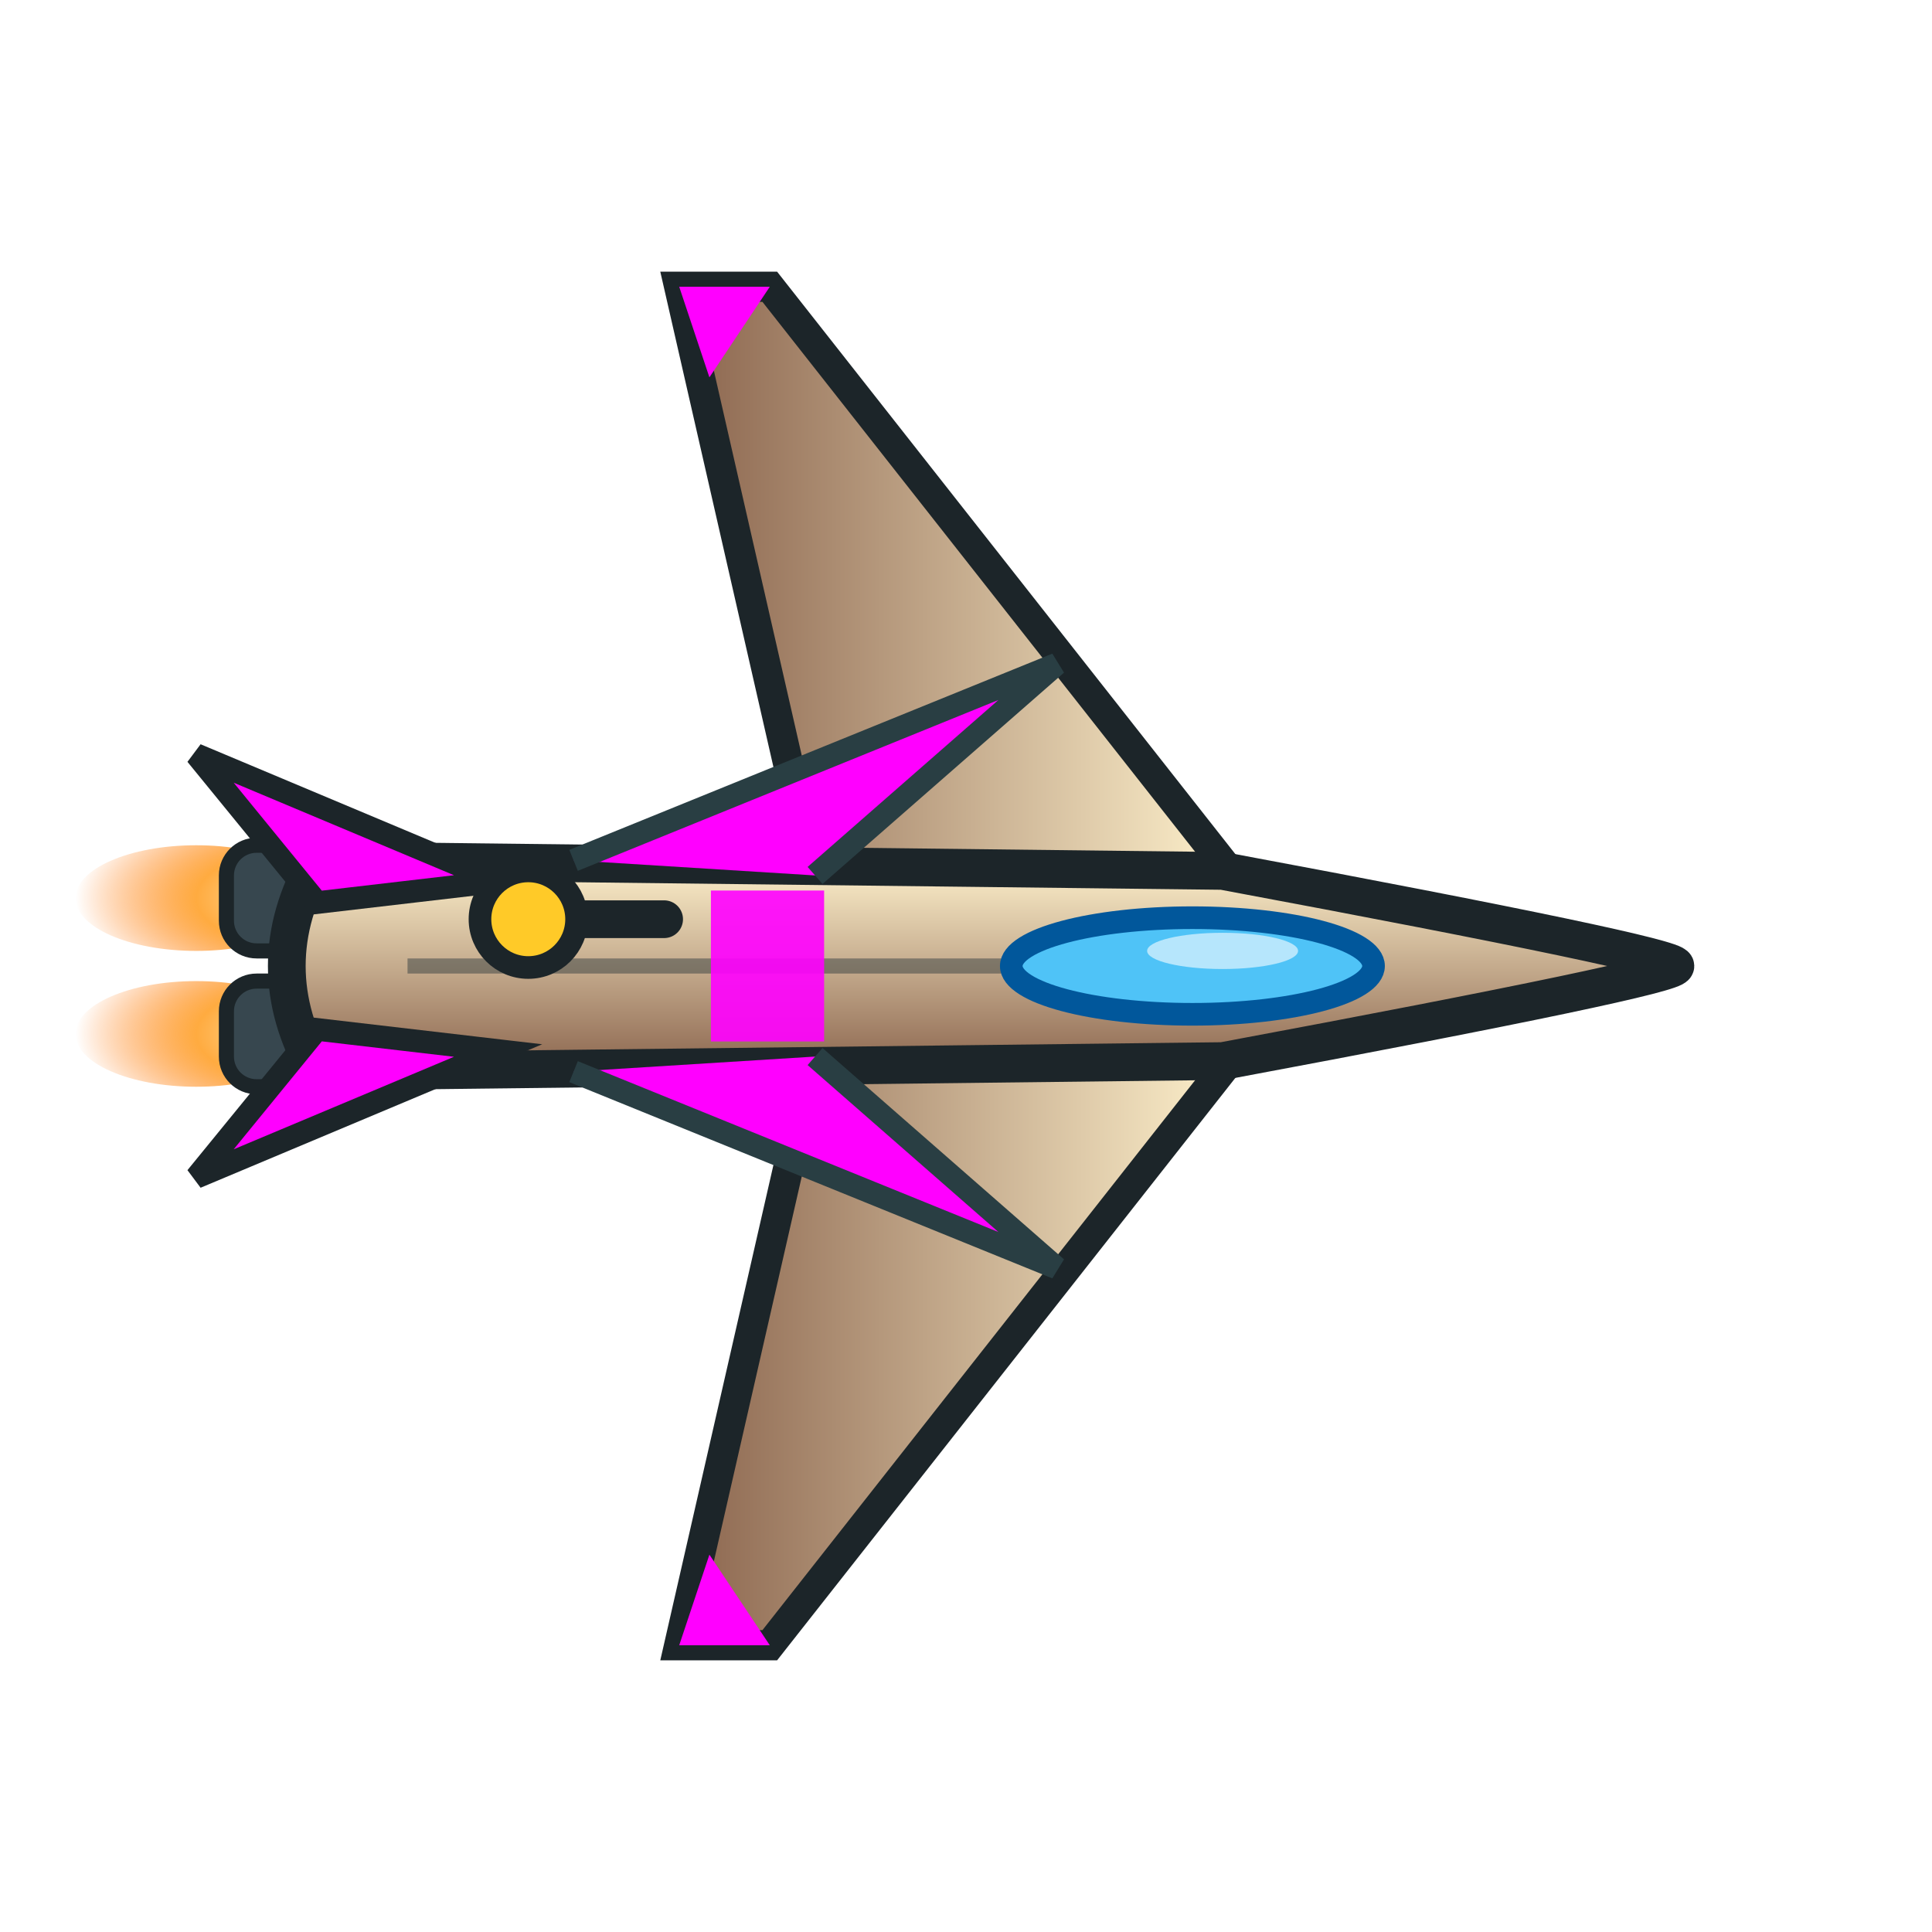
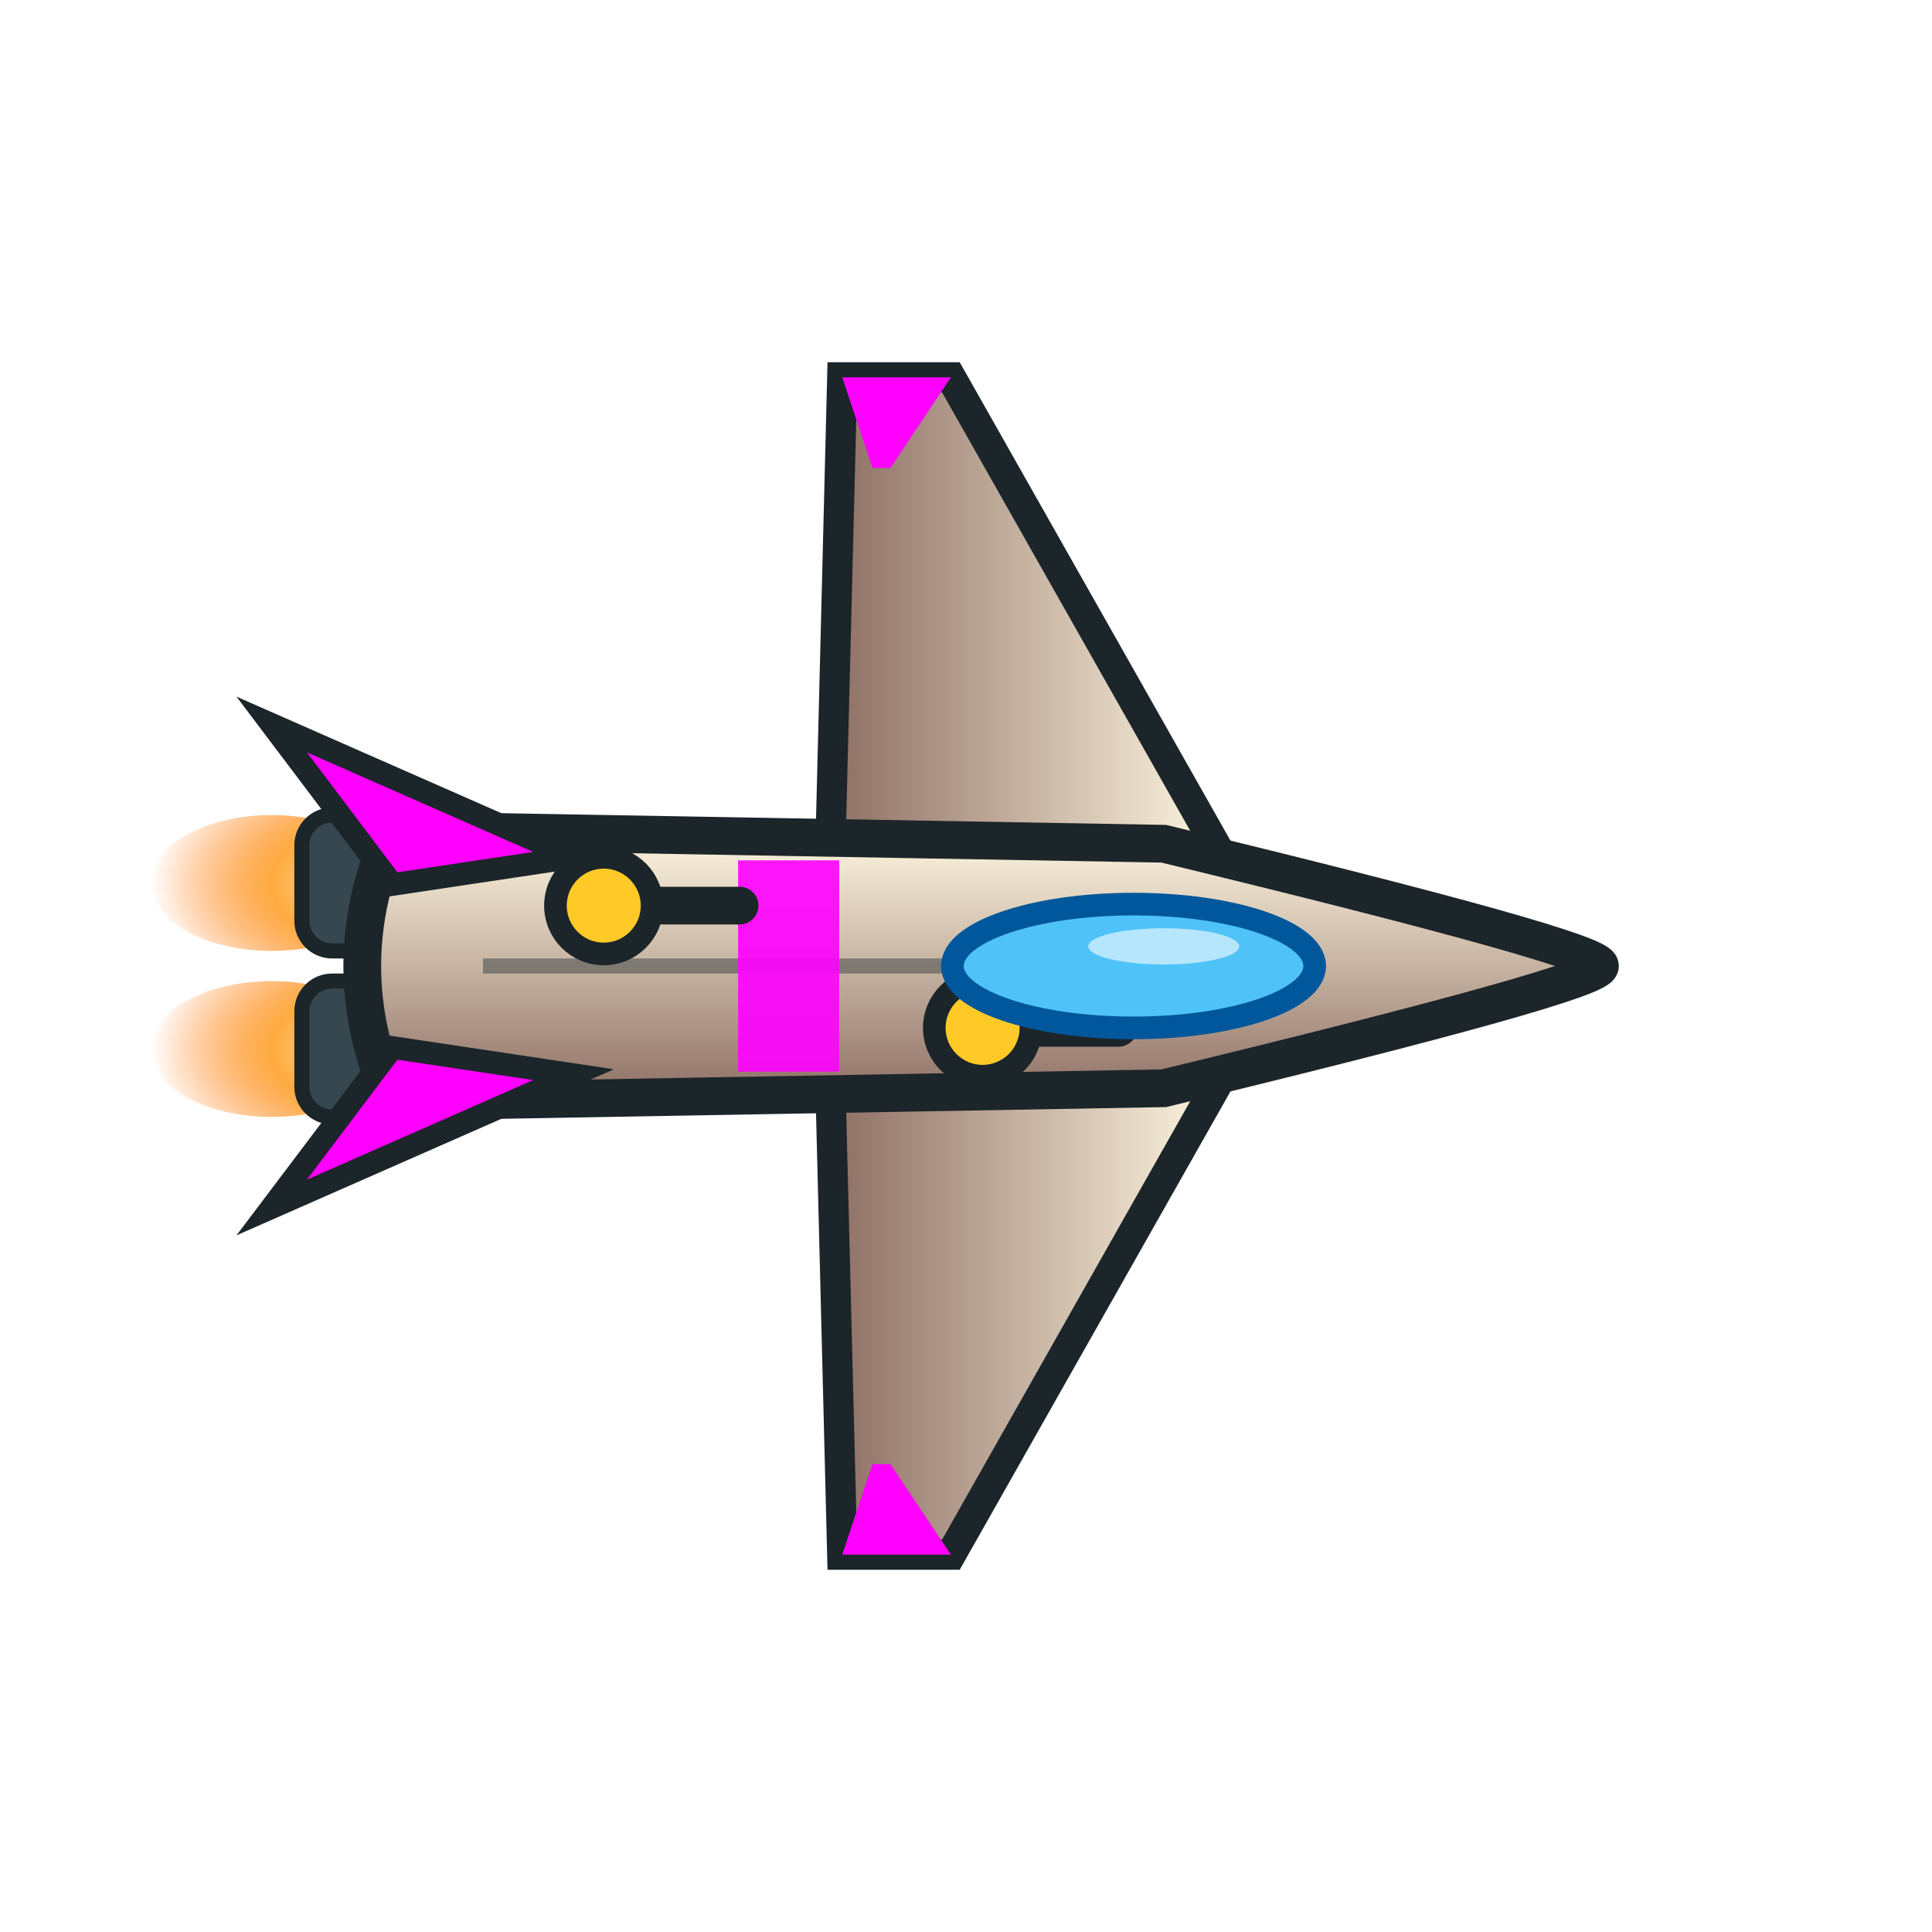
<svg xmlns="http://www.w3.org/2000/svg" viewBox="0 0 128 128">
  <defs>
    <linearGradient id="hull" x1="0" y1="0" x2="0" y2="1">
-       <stop offset="0" stop-color="#fff2cd" />
-       <stop offset="1" stop-color="#8b654e" />
+       <stop offset="0" stop-color="#fff8e1" />
+       <stop offset="1" stop-color="#8d6e63" />
    </linearGradient>
    <linearGradient id="wing" x1="0" y1="0" x2="1" y2="0">
-       <stop offset="0" stop-color="#8b654e" />
-       <stop offset="1" stop-color="#fff2cd" />
+       <stop offset="0" stop-color="#8d6e63" />
+       <stop offset="1" stop-color="#fff8e1" />
    </linearGradient>
    <radialGradient id="flame" cx="100%" cy="50%" r="100%">
      <stop offset="0" stop-color="#fff3c4" />
      <stop offset="0.5" stop-color="#ffab40" />
      <stop offset="1" stop-color="#ff6d00" stop-opacity="0" />
    </radialGradient>
  </defs>
-   <path d="M54 58.4 L82 58.4 L51 19 L45 19 Z" fill="url(#wing)" stroke="#1c2529" stroke-width="2" />
-   <path d="M45 19 L51 19 L47 25 L47 25 Z" fill="#ff00ff" />
-   <path d="M54 69.6 L82 69.6 L51 109 L45 109 Z" fill="url(#wing)" stroke="#1c2529" stroke-width="2" />
-   <path d="M45 109 L51 109 L47 103 L47 103 Z" fill="#ff00ff" />
-   <ellipse cx="13" cy="59.5" rx="8" ry="3.5" fill="url(#flame)" />
-   <rect x="15" y="56" width="9" height="7" rx="2" fill="#37474f" stroke="#1c2529" stroke-width="1" />
-   <ellipse cx="13" cy="68.5" rx="8" ry="3.5" fill="url(#flame)" />
-   <rect x="15" y="65" width="9" height="7" rx="2" fill="#37474f" stroke="#1c2529" stroke-width="1" />
-   <path d="M21 57 L81 57.7 Q111 63.3 111 64 Q111 64.7 81 70.3 L21 71 Q17 64 21 57 Z" fill="url(#hull)" stroke="#1c2529" stroke-width="2.5" />
-   <path d="M27 64 L77 64" stroke="#263238" stroke-width="1" opacity="0.45" />
-   <rect x="47.1" y="59" width="7.5" height="10" fill="#ff00ff" opacity="0.9" />
-   <path d="M21 59.8 L13 50 L33 58.4 Z" fill="#ff00ff" stroke="#1c2529" stroke-width="1.5" />
-   <path d="M21 68.2 L13 78 L33 69.6 Z" fill="#ff00ff" stroke="#1c2529" stroke-width="1.5" />
-   <path d="M35 60.9 L44 60.9" stroke="#1c2529" stroke-width="2.5" stroke-linecap="round" />
-   <circle cx="35" cy="60.9" r="3.2" fill="#ffca28" stroke="#1c2529" stroke-width="1.5" />
-   <path d="M38 57 70 44 54 58M38 71 70 84 54 70" fill="#ff00ff" stroke="#293e43" stroke-width="1.5" />
-   <ellipse cx="79" cy="64" rx="12" ry="3.2" fill="#4fc3f7" stroke="#01579b" stroke-width="1.5" />
-   <ellipse cx="81" cy="63" rx="5" ry="1.2" fill="#e1f5fe" opacity="0.7" />
+   <path d="M55 56.8 L81 56.8 L63 25 L55.8 25 Z" fill="url(#wing)" stroke="#1c2529" stroke-width="2" />
+   <path d="M55.8 25 L63 25 L59 31 L57.8 31 Z" fill="#ff00ff" />
+   <path d="M55 71.2 L81 71.2 L63 103 L55.8 103 Z" fill="url(#wing)" stroke="#1c2529" stroke-width="2" />
+   <path d="M55.8 103 L63 103 L59 97 L57.8 97 Z" fill="#ff00ff" />
+   <ellipse cx="18" cy="58.5" rx="8" ry="4.5" fill="url(#flame)" />
+   <rect x="20" y="54" width="9" height="9" rx="2" fill="#37474f" stroke="#1c2529" stroke-width="1" />
+   <ellipse cx="18" cy="69.5" rx="8" ry="4.5" fill="url(#flame)" />
+   <rect x="20" y="65" width="9" height="9" rx="2" fill="#37474f" stroke="#1c2529" stroke-width="1" />
+   <path d="M26 55 L77.1 55.9 Q106 62.9 106 64 Q106 65.1 77.1 72.1 L26 73 Q22 64 26 55 Z" fill="url(#hull)" stroke="#1c2529" stroke-width="2.5" />
+   <path d="M32 64 L73.1 64" stroke="#263238" stroke-width="1" opacity="0.45" />
+   <rect x="48.9" y="57" width="6.7" height="14" fill="#ff00ff" opacity="0.9" />
+   <path d="M26 58.6 L18 48 L38 56.8 Z" fill="#ff00ff" stroke="#1c2529" stroke-width="1.5" />
+   <path d="M26 69.4 L18 80 L38 71.2 Z" fill="#ff00ff" stroke="#1c2529" stroke-width="1.5" />
+   <path d="M40 60 L49 60" stroke="#1c2529" stroke-width="2.5" stroke-linecap="round" />
+   <circle cx="40" cy="60" r="3.2" fill="#ffca28" stroke="#1c2529" stroke-width="1.5" />
+   <path d="M65.1 68.1 L74.1 68.1" stroke="#1c2529" stroke-width="2.5" stroke-linecap="round" />
+   <circle cx="65.1" cy="68.1" r="3.2" fill="#ffca28" stroke="#1c2529" stroke-width="1.5" />
+   <ellipse cx="75.1" cy="64" rx="12" ry="4.1" fill="#4fc3f7" stroke="#01579b" stroke-width="1.5" />
+   <ellipse cx="77.1" cy="62.7" rx="5" ry="1.2" fill="#e1f5fe" opacity="0.7" />
</svg>
